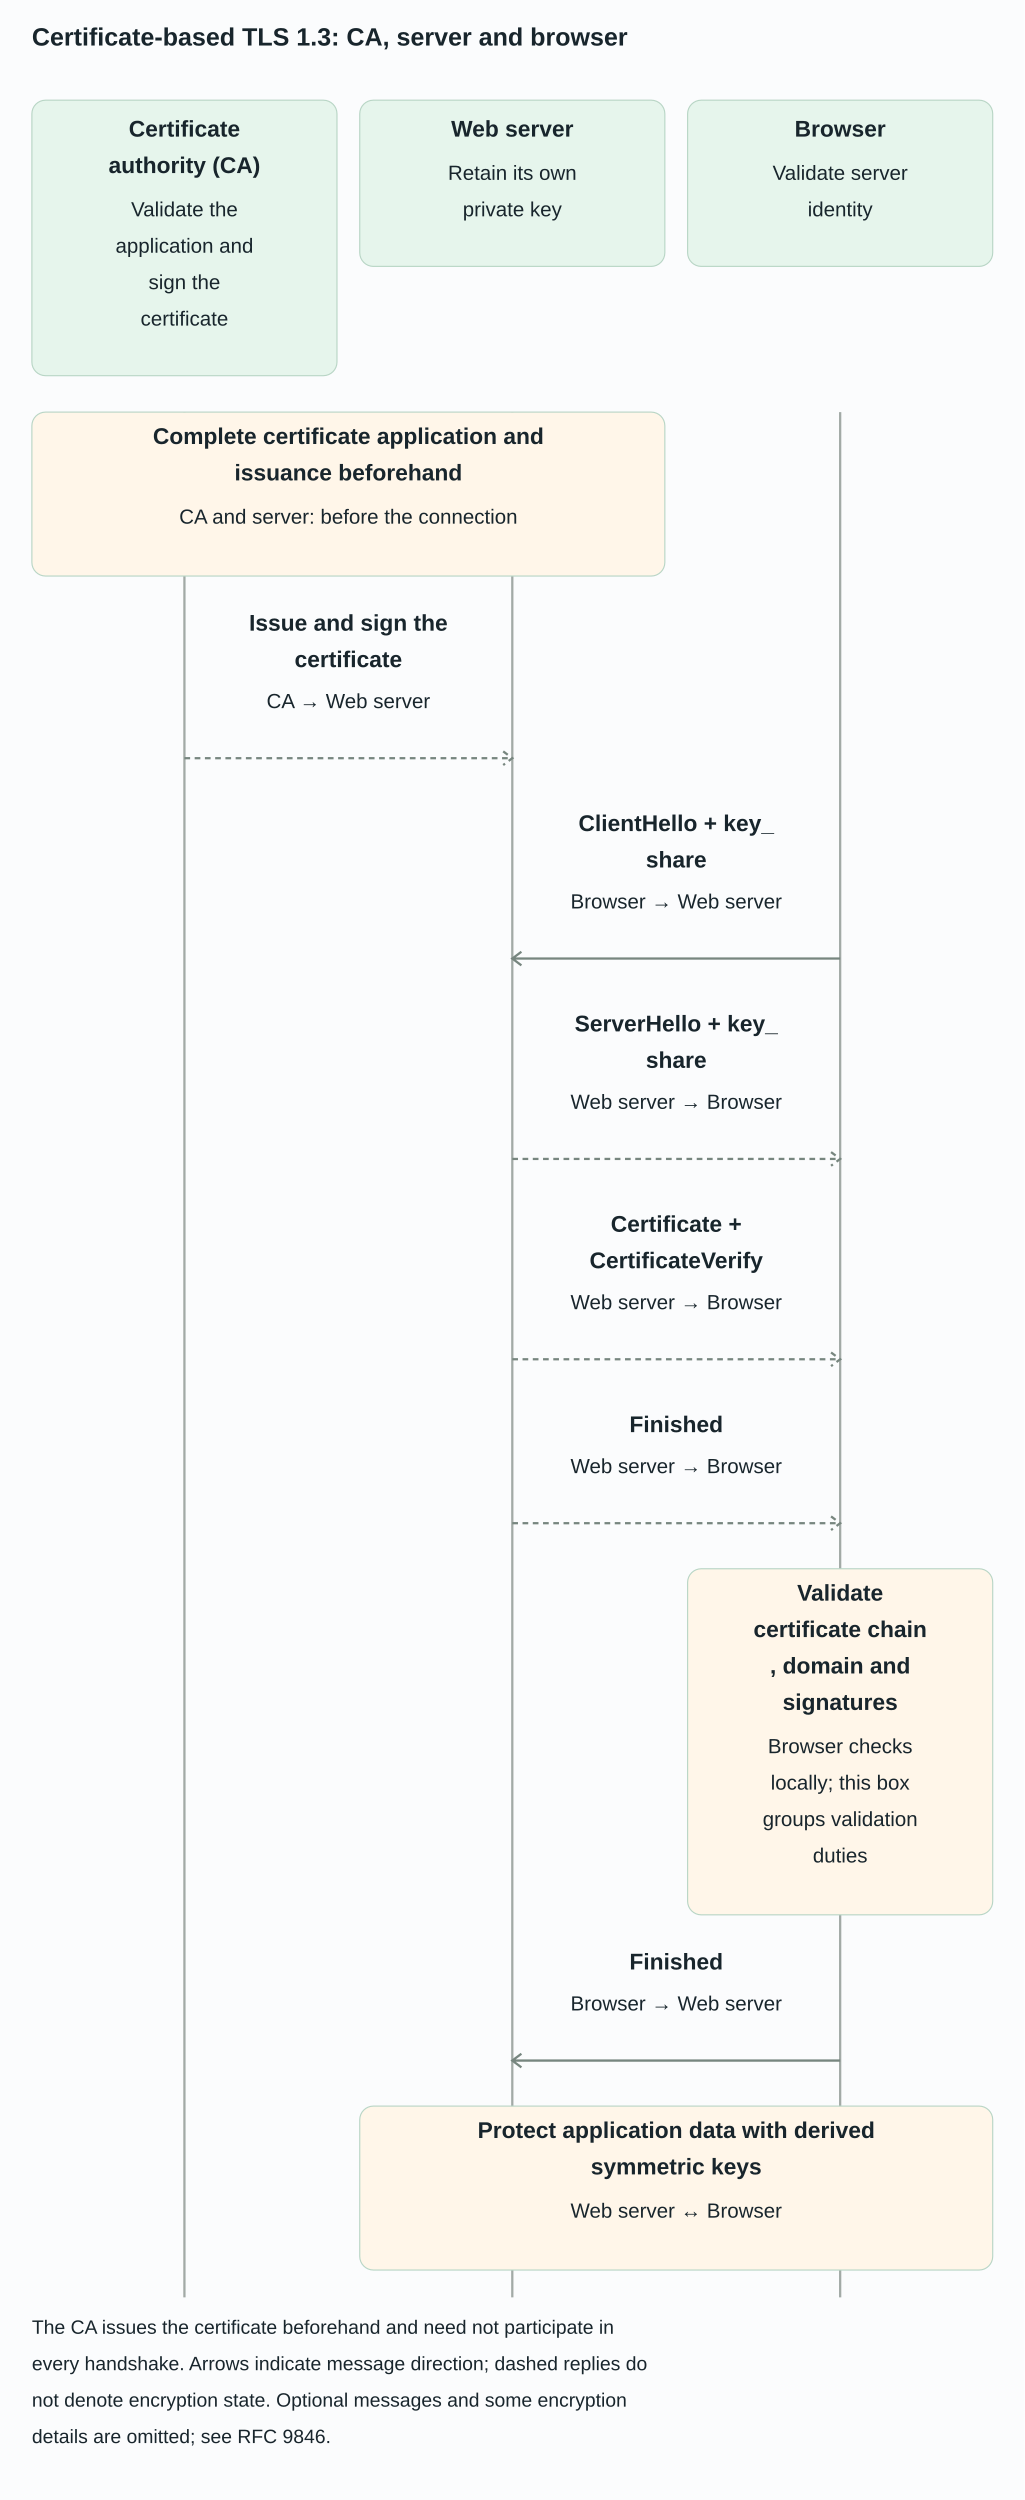
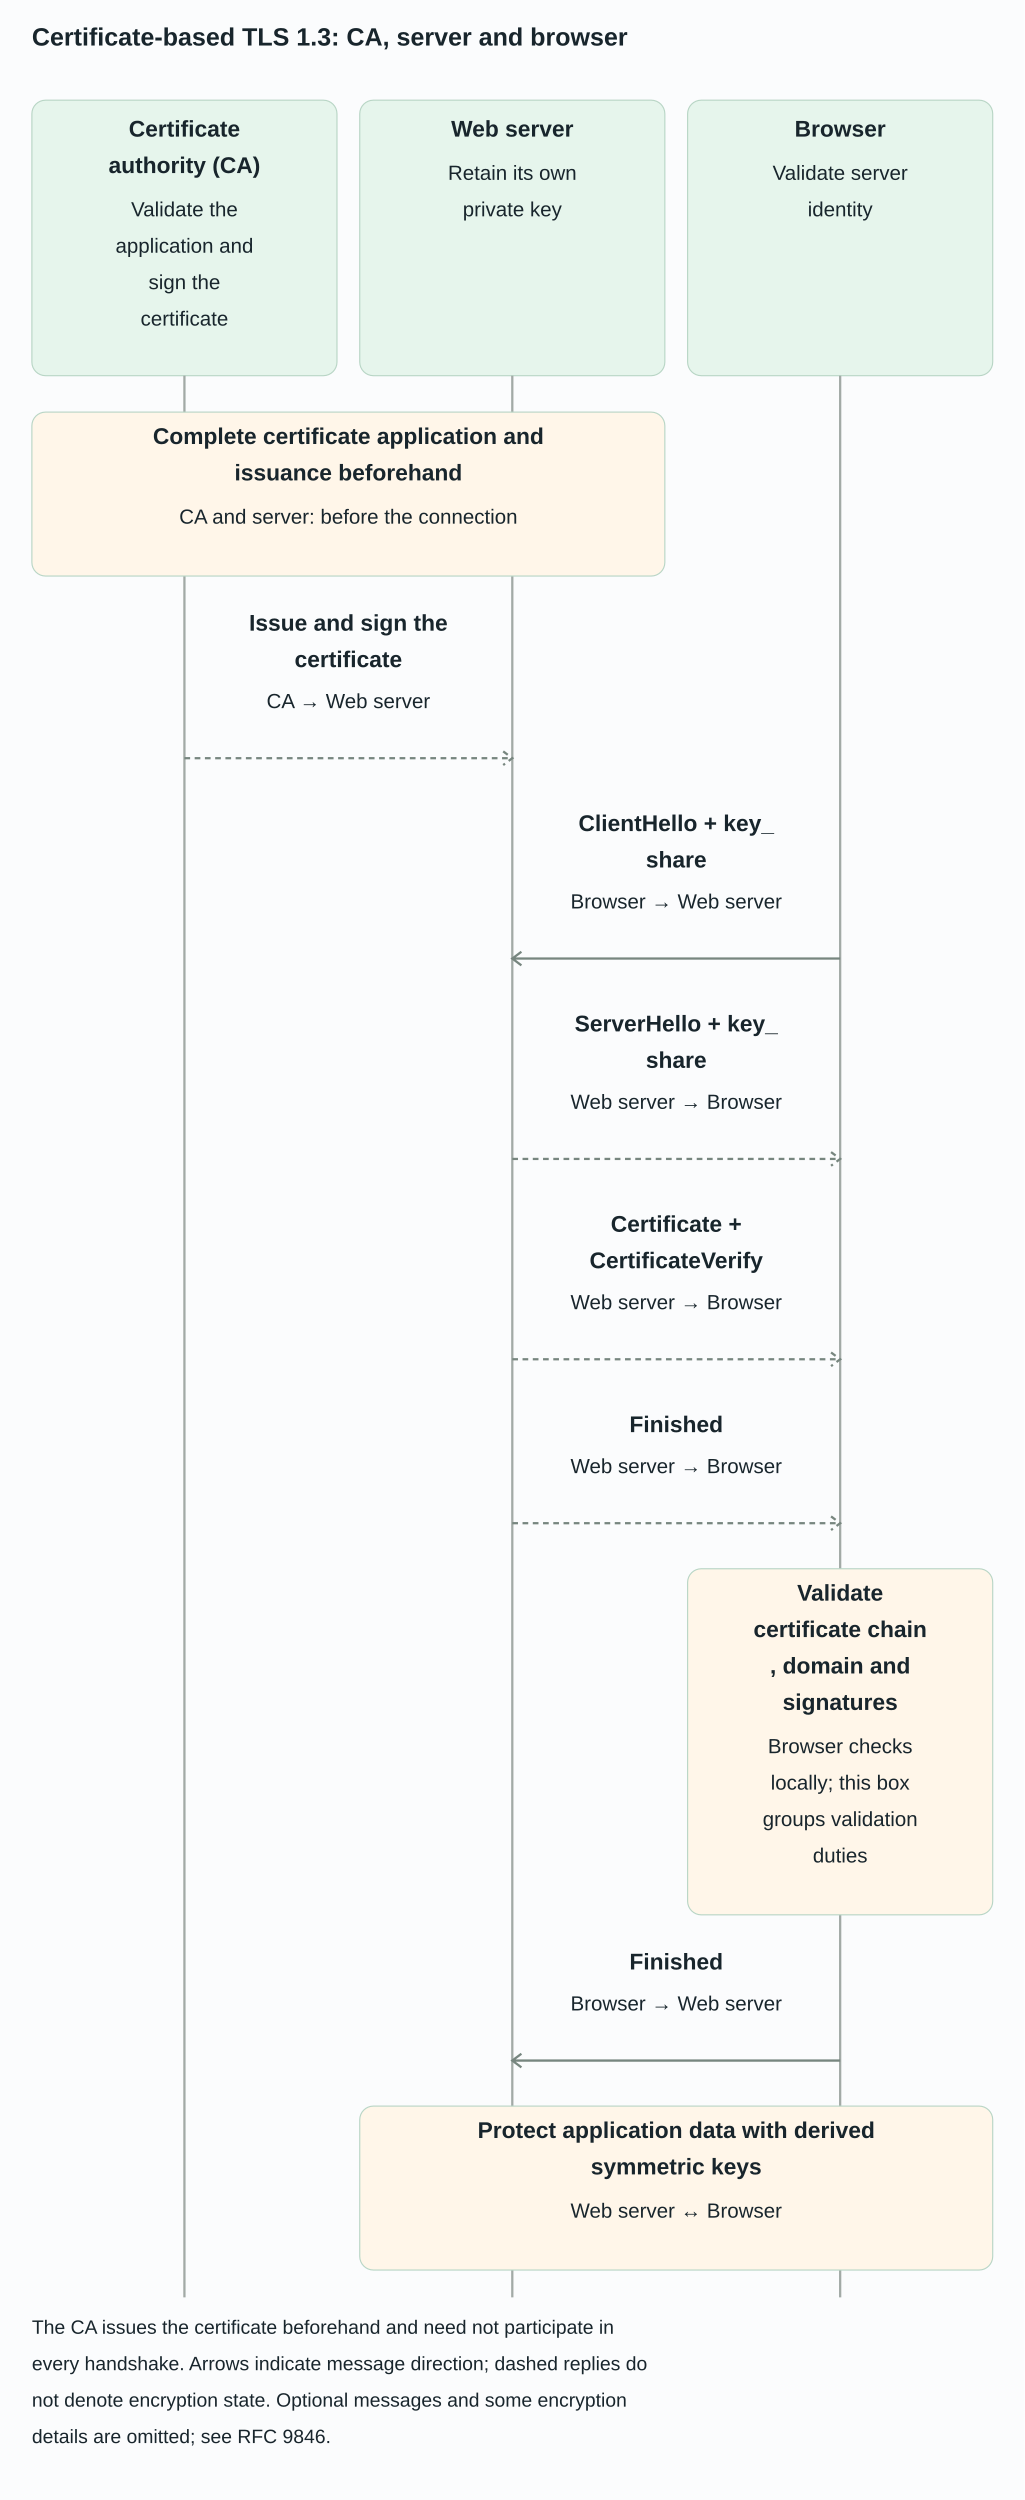
<svg xmlns="http://www.w3.org/2000/svg" viewBox="0 0 900 2196" role="img" aria-labelledby="title desc" lang="en">
  <rect width="900" height="2196" fill="#fbfcfd" />
  <g fill="#18252c" font-family="Arial, Noto Sans CJK TC, sans-serif">
    <text x="28" y="40" font-size="22" font-weight="700" text-anchor="start">Certificate-based TLS 1.3: CA, server and browser</text>
    <rect x="28" y="88" width="268" height="242" rx="12" fill="#e6f5ec" stroke="#b8d5c5" />
    <text x="162.0" y="120" font-size="20" font-weight="700" text-anchor="middle">Certificate</text>
    <text x="162.0" y="152" font-size="20" font-weight="700" text-anchor="middle">authority (CA)</text>
    <text x="162.0" y="190" font-size="18" font-weight="400" text-anchor="middle">Validate the</text>
    <text x="162.0" y="222" font-size="18" font-weight="400" text-anchor="middle">application and</text>
    <text x="162.0" y="254" font-size="18" font-weight="400" text-anchor="middle">sign the</text>
    <text x="162.0" y="286" font-size="18" font-weight="400" text-anchor="middle">certificate</text>
-     <rect x="316" y="88" width="268" height="146" rx="12" fill="#e6f5ec" stroke="#b8d5c5" />
+     <rect x="316" y="88" width="268" height="242" rx="12" fill="#e6f5ec" stroke="#b8d5c5" />
    <text x="450.0" y="120" font-size="20" font-weight="700" text-anchor="middle">Web server</text>
    <text x="450.0" y="158" font-size="18" font-weight="400" text-anchor="middle">Retain its own</text>
    <text x="450.0" y="190" font-size="18" font-weight="400" text-anchor="middle">private key</text>
-     <rect x="604" y="88" width="268" height="146" rx="12" fill="#e6f5ec" stroke="#b8d5c5" />
+     <rect x="604" y="88" width="268" height="242" rx="12" fill="#e6f5ec" stroke="#b8d5c5" />
    <text x="738.0" y="120" font-size="20" font-weight="700" text-anchor="middle">Browser</text>
    <text x="738.0" y="158" font-size="18" font-weight="400" text-anchor="middle">Validate server</text>
    <text x="738.0" y="190" font-size="18" font-weight="400" text-anchor="middle">identity</text>
-     <path d="M738 362V2018" fill="none" stroke="#a2aaa6" stroke-width="2" />
-     <path d="M450 362V2018" fill="none" stroke="#a2aaa6" stroke-width="2" />
-     <path d="M162 362V2018" fill="none" stroke="#a2aaa6" stroke-width="2" />
+     <path d="M738 330V2018" fill="none" stroke="#a2aaa6" stroke-width="2" />
+     <path d="M450 330V2018" fill="none" stroke="#a2aaa6" stroke-width="2" />
+     <path d="M162 330V2018" fill="none" stroke="#a2aaa6" stroke-width="2" />
    <rect x="28" y="362" width="556" height="144" rx="12" fill="#fff6e9" stroke="#b8d5c5" />
    <text x="306.0" y="390" font-size="20" font-weight="700" text-anchor="middle">Complete certificate application and</text>
    <text x="306.0" y="422" font-size="20" font-weight="700" text-anchor="middle">issuance beforehand</text>
    <text x="306.0" y="460" font-size="18" font-weight="400" text-anchor="middle">CA and server: before the connection</text>
    <text x="306.0" y="554" font-size="20" font-weight="700" text-anchor="middle">Issue and sign the</text>
    <text x="306.0" y="586" font-size="20" font-weight="700" text-anchor="middle">certificate</text>
    <text x="306.0" y="622" font-size="18" font-weight="400" text-anchor="middle">CA → Web server</text>
    <path d="M162 666H450m-8-6 8 6 -8 6" fill="none" stroke="#77867f" stroke-width="2" stroke-dasharray="5 4" />
    <text x="594.0" y="730" font-size="20" font-weight="700" text-anchor="middle">ClientHello + key_</text>
    <text x="594.0" y="762" font-size="20" font-weight="700" text-anchor="middle">share</text>
    <text x="594.0" y="798" font-size="18" font-weight="400" text-anchor="middle">Browser → Web server</text>
    <path d="M738 842H450m8-6 -8 6 8 6" fill="none" stroke="#77867f" stroke-width="2" />
    <text x="594.0" y="906" font-size="20" font-weight="700" text-anchor="middle">ServerHello + key_</text>
    <text x="594.0" y="938" font-size="20" font-weight="700" text-anchor="middle">share</text>
    <text x="594.0" y="974" font-size="18" font-weight="400" text-anchor="middle">Web server → Browser</text>
    <path d="M450 1018H738m-8-6 8 6 -8 6" fill="none" stroke="#77867f" stroke-width="2" stroke-dasharray="5 4" />
    <text x="594.0" y="1082" font-size="20" font-weight="700" text-anchor="middle">Certificate +</text>
    <text x="594.0" y="1114" font-size="20" font-weight="700" text-anchor="middle">CertificateVerify</text>
    <text x="594.0" y="1150" font-size="18" font-weight="400" text-anchor="middle">Web server → Browser</text>
    <path d="M450 1194H738m-8-6 8 6 -8 6" fill="none" stroke="#77867f" stroke-width="2" stroke-dasharray="5 4" />
    <text x="594.0" y="1258" font-size="20" font-weight="700" text-anchor="middle">Finished</text>
    <text x="594.0" y="1294" font-size="18" font-weight="400" text-anchor="middle">Web server → Browser</text>
    <path d="M450 1338H738m-8-6 8 6 -8 6" fill="none" stroke="#77867f" stroke-width="2" stroke-dasharray="5 4" />
    <rect x="604" y="1378" width="268" height="304" rx="12" fill="#fff6e9" stroke="#b8d5c5" />
    <text x="738.0" y="1406" font-size="20" font-weight="700" text-anchor="middle">Validate</text>
    <text x="738.0" y="1438" font-size="20" font-weight="700" text-anchor="middle">certificate chain</text>
    <text x="738.0" y="1470" font-size="20" font-weight="700" text-anchor="middle">, domain and</text>
    <text x="738.0" y="1502" font-size="20" font-weight="700" text-anchor="middle">signatures</text>
    <text x="738.0" y="1540" font-size="18" font-weight="400" text-anchor="middle">Browser checks</text>
    <text x="738.0" y="1572" font-size="18" font-weight="400" text-anchor="middle">locally; this box</text>
    <text x="738.0" y="1604" font-size="18" font-weight="400" text-anchor="middle">groups validation</text>
    <text x="738.0" y="1636" font-size="18" font-weight="400" text-anchor="middle">duties</text>
    <text x="594.0" y="1730" font-size="20" font-weight="700" text-anchor="middle">Finished</text>
    <text x="594.0" y="1766" font-size="18" font-weight="400" text-anchor="middle">Browser → Web server</text>
    <path d="M738 1810H450m8-6 -8 6 8 6" fill="none" stroke="#77867f" stroke-width="2" />
    <rect x="316" y="1850" width="556" height="144" rx="12" fill="#fff6e9" stroke="#b8d5c5" />
    <text x="594.0" y="1878" font-size="20" font-weight="700" text-anchor="middle">Protect application data with derived</text>
    <text x="594.0" y="1910" font-size="20" font-weight="700" text-anchor="middle">symmetric keys</text>
    <text x="594.0" y="1948" font-size="18" font-weight="400" text-anchor="middle">Web server ↔ Browser</text>
    <text x="28" y="2050" font-size="17" font-weight="400" text-anchor="start">The CA issues the certificate beforehand and need not participate in</text>
    <text x="28" y="2082" font-size="17" font-weight="400" text-anchor="start">every handshake. Arrows indicate message direction; dashed replies do</text>
    <text x="28" y="2114" font-size="17" font-weight="400" text-anchor="start">not denote encryption state. Optional messages and some encryption</text>
    <text x="28" y="2146" font-size="17" font-weight="400" text-anchor="start">details are omitted; see RFC 9846.</text>
  </g>
</svg>
